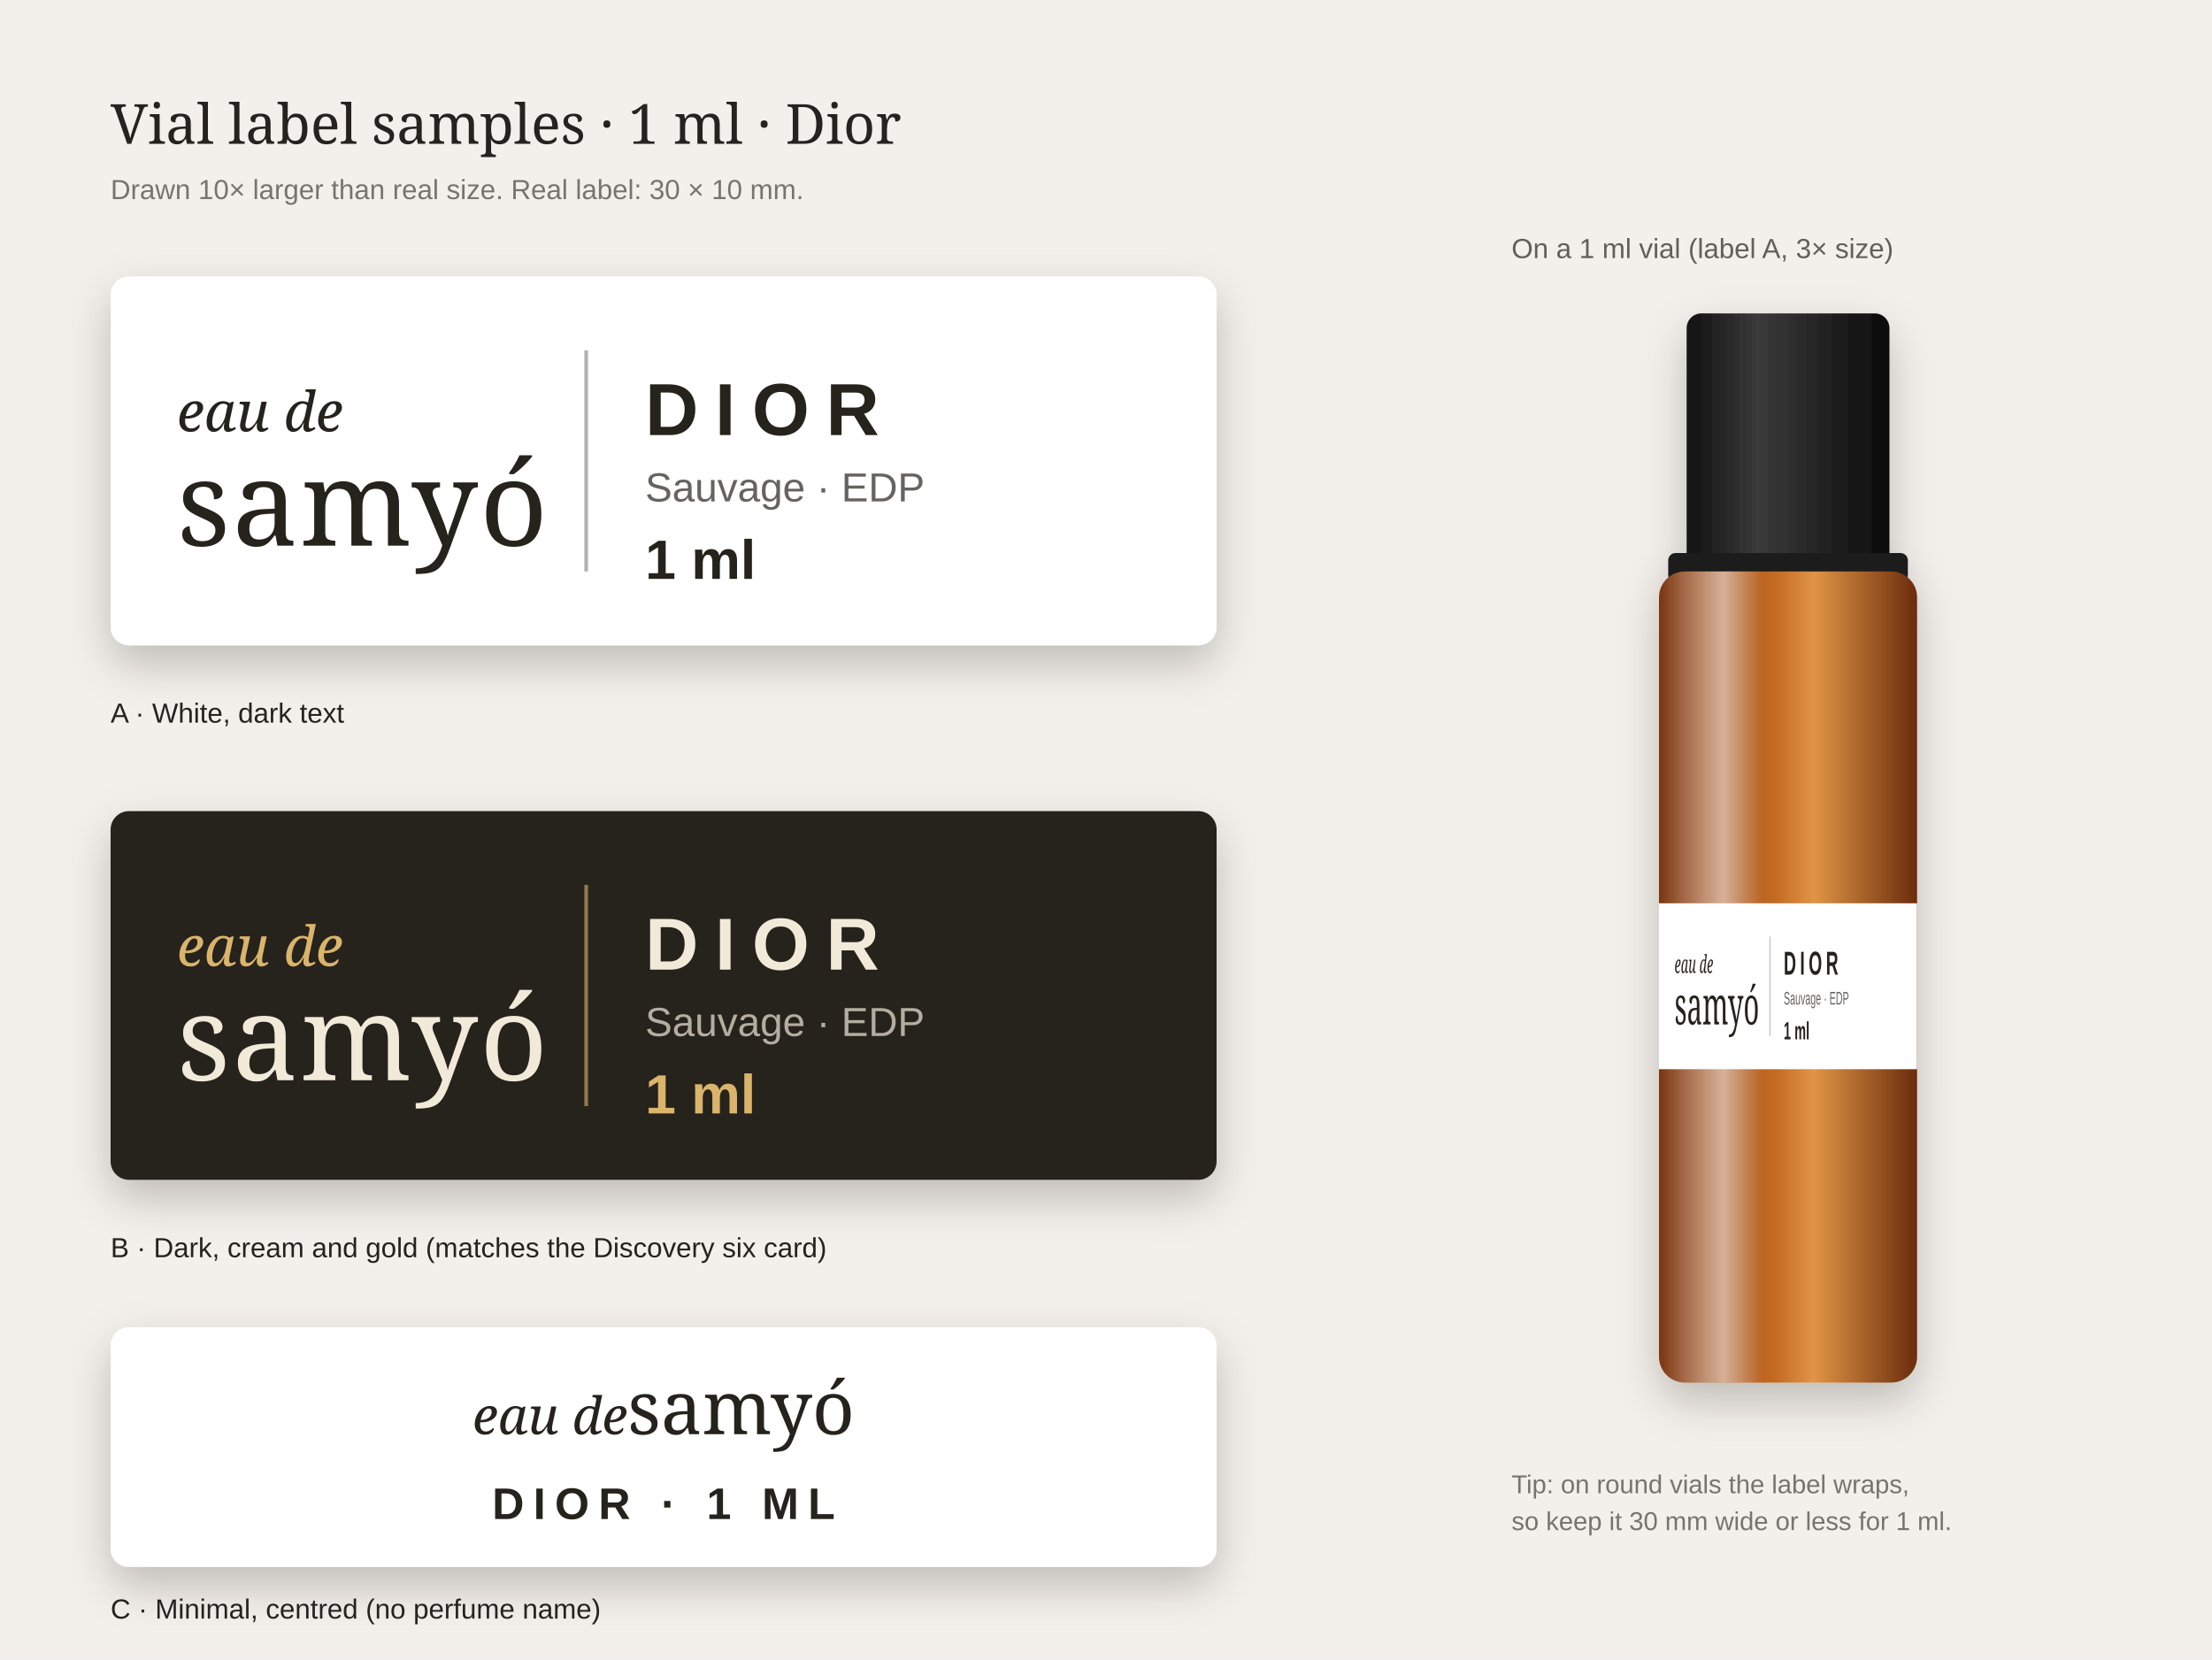
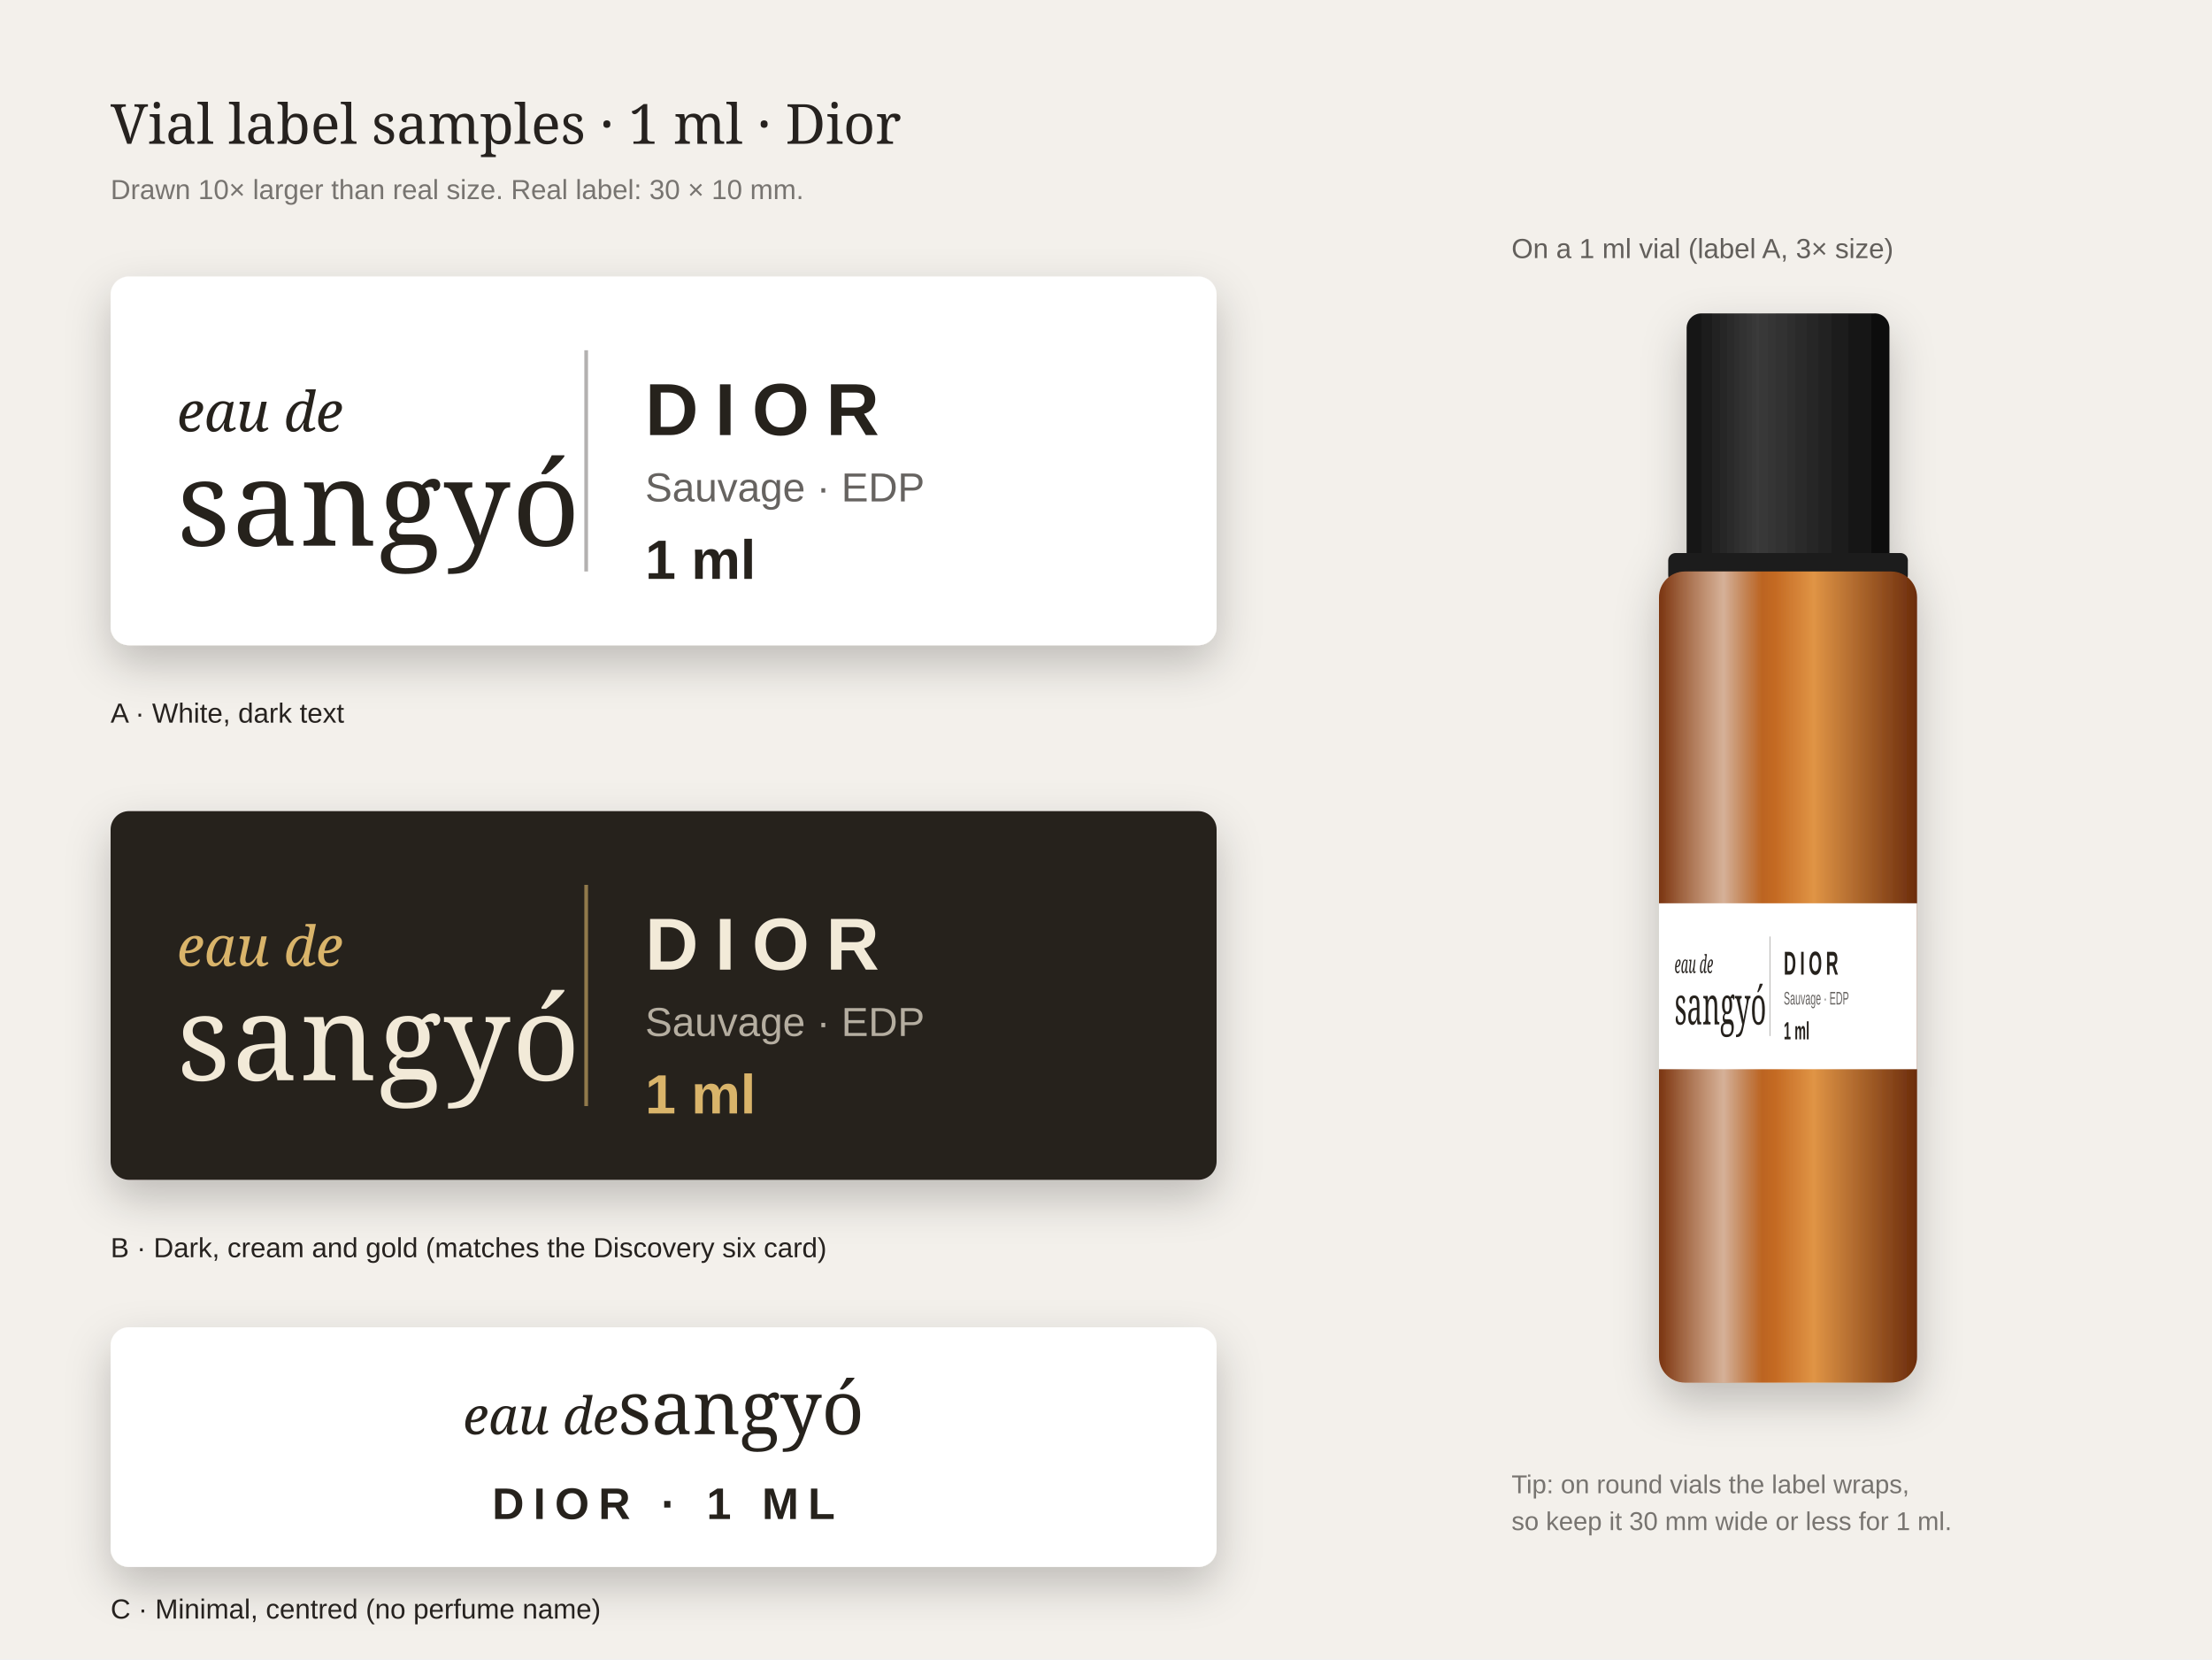
<svg xmlns="http://www.w3.org/2000/svg" viewBox="0 0 1200 900" width="1200" height="900" font-family="'Instrument Sans', 'Helvetica Neue', Arial, sans-serif">
  <defs>
    <linearGradient id="amber" x1="0" x2="1">
      <stop offset="0" stop-color="#7a3410" />
      <stop offset=".45" stop-color="#c46a23" />
      <stop offset=".6" stop-color="#e09445" />
      <stop offset="1" stop-color="#6b2c0c" />
    </linearGradient>
    <linearGradient id="glass" x1="0" x2="1">
      <stop offset="0" stop-color="#fff" stop-opacity=".0" />
      <stop offset=".25" stop-color="#fff" stop-opacity=".55" />
      <stop offset=".4" stop-color="#fff" stop-opacity=".0" />
    </linearGradient>
    <linearGradient id="cap" x1="0" x2="1">
      <stop offset="0" stop-color="#111" />
      <stop offset=".35" stop-color="#3a3a3a" />
      <stop offset="1" stop-color="#0b0b0b" />
    </linearGradient>
    <filter id="sh" x="-20%" y="-20%" width="140%" height="160%">
      <feDropShadow dx="0" dy="10" stdDeviation="12" flood-opacity=".22" />
    </filter>
  </defs>
  <rect width="1200" height="900" fill="#f3f0eb" />
  <text x="60" y="78" font-size="30" fill="#26221f" font-family="'Cormorant Garamond', Georgia, serif">Vial label samples · 1 ml · Dior</text>
  <text x="60" y="108" font-size="15" fill="#26221f" fill-opacity=".6">Drawn 10× larger than real size. Real label: 30 × 10 mm.</text>
  <g transform="translate(60 150)" filter="url(#sh)">
    <rect width="600" height="200" rx="10" fill="#fff" />
    <g transform="translate(36 0)">
      <text x="0" y="84" font-size="30" font-style="italic" fill="#26221f" font-family="'Cormorant Garamond', Georgia, serif">eau de</text>
-       <text x="0" y="146" font-size="64" fill="#26221f" font-family="'Cormorant Garamond', Georgia, serif" letter-spacing="1">samyó</text>
+       <text x="0" y="146" font-size="64" fill="#26221f" font-family="'Cormorant Garamond', Georgia, serif" letter-spacing="1">sangyó</text>
    </g>
    <line x1="258" y1="40" x2="258" y2="160" stroke="#26221f" stroke-opacity=".35" stroke-width="2" />
    <g transform="translate(290 0)">
      <text x="0" y="86" font-size="40" font-weight="600" letter-spacing="9" fill="#26221f">DIOR</text>
      <text x="0" y="122" font-size="22" fill="#26221f" fill-opacity=".7">Sauvage · EDP</text>
      <text x="0" y="164" font-size="30" font-weight="600" fill="#26221f">1 ml</text>
    </g>
  </g>
  <text x="60" y="392" font-size="15" fill="#26221f">A · White, dark text</text>
  <g transform="translate(60 440)" filter="url(#sh)">
    <rect width="600" height="200" rx="10" fill="#26221f" />
    <g transform="translate(36 0)">
      <text x="0" y="84" font-size="30" font-style="italic" fill="#d9b46a" font-family="'Cormorant Garamond', Georgia, serif">eau de</text>
-       <text x="0" y="146" font-size="64" fill="#f2ead8" font-family="'Cormorant Garamond', Georgia, serif" letter-spacing="1">samyó</text>
+       <text x="0" y="146" font-size="64" fill="#f2ead8" font-family="'Cormorant Garamond', Georgia, serif" letter-spacing="1">sangyó</text>
    </g>
    <line x1="258" y1="40" x2="258" y2="160" stroke="#d9b46a" stroke-opacity=".6" stroke-width="2" />
    <g transform="translate(290 0)">
      <text x="0" y="86" font-size="40" font-weight="600" letter-spacing="9" fill="#f2ead8">DIOR</text>
      <text x="0" y="122" font-size="22" fill="#f2ead8" fill-opacity=".7">Sauvage · EDP</text>
      <text x="0" y="164" font-size="30" font-weight="600" fill="#d9b46a">1 ml</text>
    </g>
  </g>
  <text x="60" y="682" font-size="15" fill="#26221f">B · Dark, cream and gold (matches the Discovery six card)</text>
  <g transform="translate(60 720)" filter="url(#sh)">
    <rect width="600" height="130" rx="10" fill="#fff" />
    <text x="300" y="58" text-anchor="middle" font-size="40" fill="#26221f" font-family="'Cormorant Garamond', Georgia, serif">
-       <tspan font-style="italic" font-size="28">eau de </tspan>samyó</text>
+       <tspan font-style="italic" font-size="28">eau de </tspan>sangyó</text>
    <text x="300" y="104" text-anchor="middle" font-size="24" font-weight="600" letter-spacing="5" fill="#26221f">DIOR · 1 ML</text>
  </g>
  <text x="60" y="878" font-size="15" fill="#26221f">C · Minimal, centred (no perfume name)</text>
  <g transform="translate(820 150)">
    <text x="0" y="-10" font-size="15" fill="#26221f" fill-opacity=".7">On a 1 ml vial (label A, 3× size)</text>
    <g filter="url(#sh)">
      <rect x="95" y="20" width="110" height="140" rx="8" fill="url(#cap)" />
      <rect x="85" y="150" width="130" height="16" rx="4" fill="#1a1a1a" />
      <rect x="80" y="160" width="140" height="440" rx="14" fill="url(#amber)" />
      <rect x="80" y="160" width="140" height="440" rx="14" fill="url(#glass)" />
      <g transform="translate(80 340) scale(0.2333 0.45)">
        <rect width="600" height="200" fill="#fff" />
        <g transform="translate(36 0)">
          <text x="0" y="84" font-size="30" font-style="italic" fill="#26221f" font-family="'Cormorant Garamond', Georgia, serif">eau de</text>
-           <text x="0" y="146" font-size="64" fill="#26221f" font-family="'Cormorant Garamond', Georgia, serif">samyó</text>
+           <text x="0" y="146" font-size="64" fill="#26221f" font-family="'Cormorant Garamond', Georgia, serif">sangyó</text>
        </g>
        <line x1="258" y1="40" x2="258" y2="160" stroke="#26221f" stroke-opacity=".35" stroke-width="2" />
        <g transform="translate(290 0)">
          <text x="0" y="86" font-size="40" font-weight="600" letter-spacing="9" fill="#26221f">DIOR</text>
          <text x="0" y="122" font-size="22" fill="#26221f" fill-opacity=".7">Sauvage · EDP</text>
          <text x="0" y="164" font-size="30" font-weight="600" fill="#26221f">1 ml</text>
        </g>
      </g>
    </g>
    <text x="0" y="660" font-size="14" fill="#26221f" fill-opacity=".6">Tip: on round vials the label wraps,</text>
    <text x="0" y="680" font-size="14" fill="#26221f" fill-opacity=".6">so keep it 30 mm wide or less for 1 ml.</text>
  </g>
</svg>
